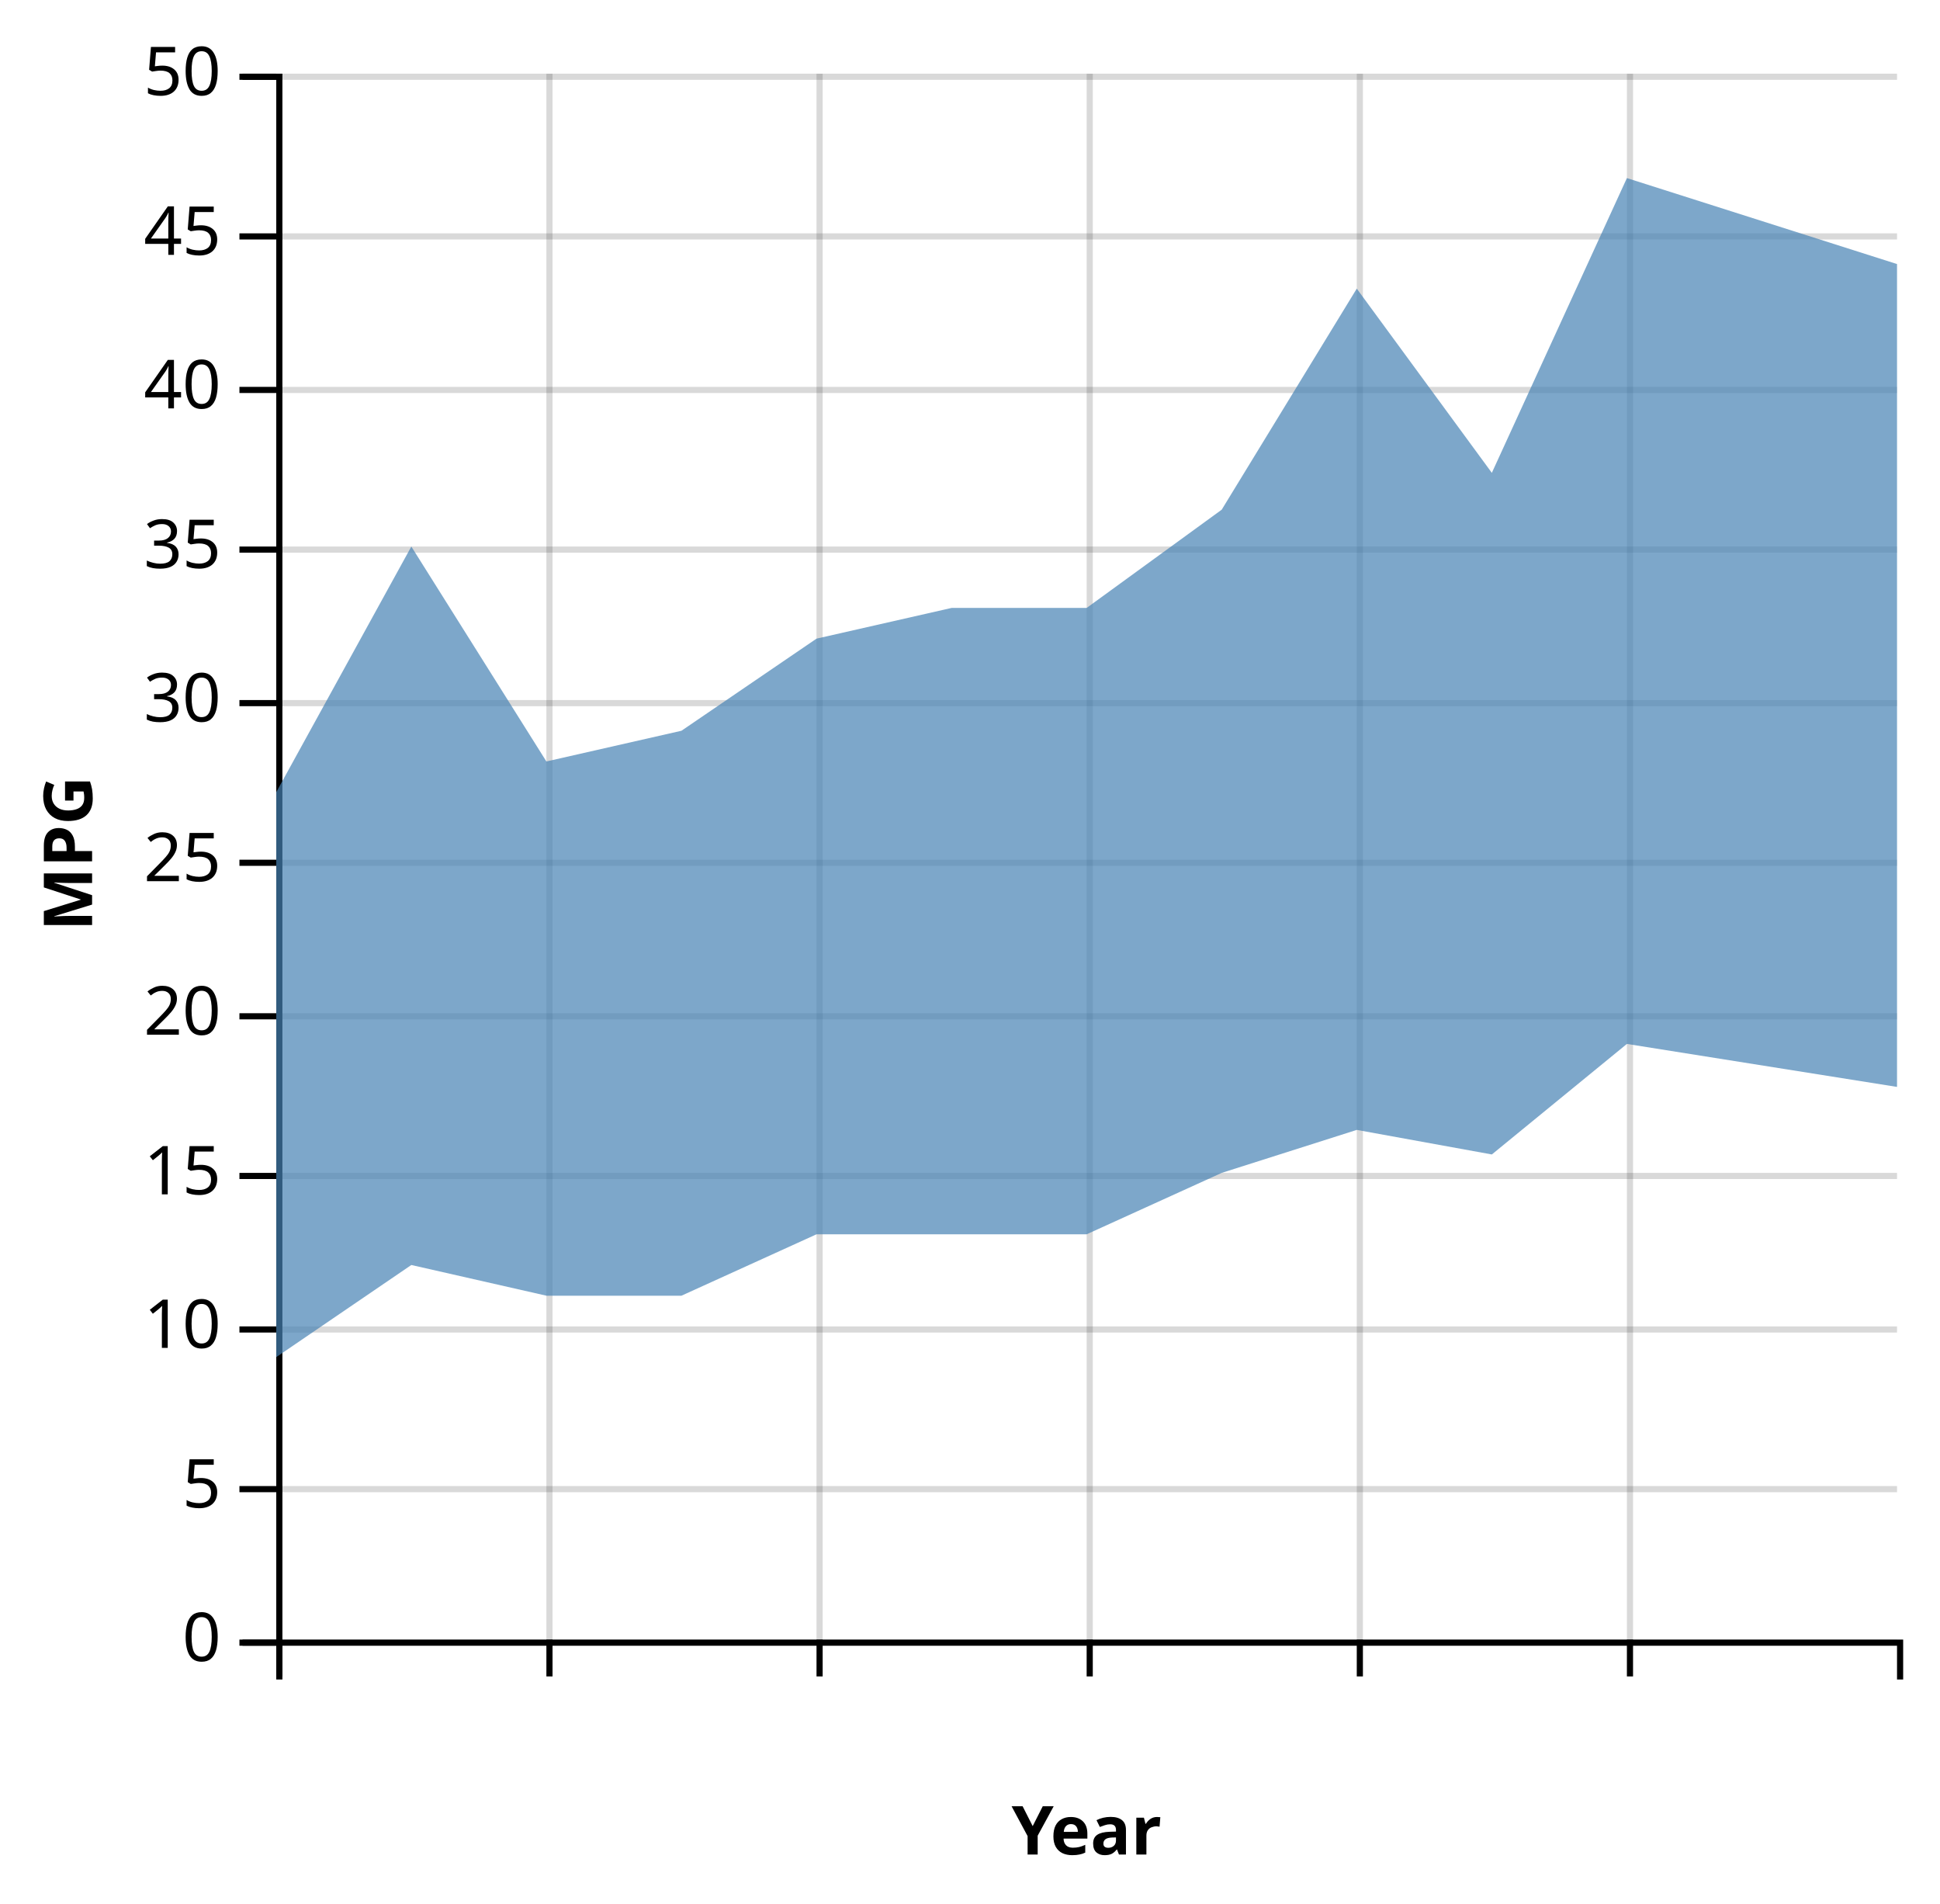
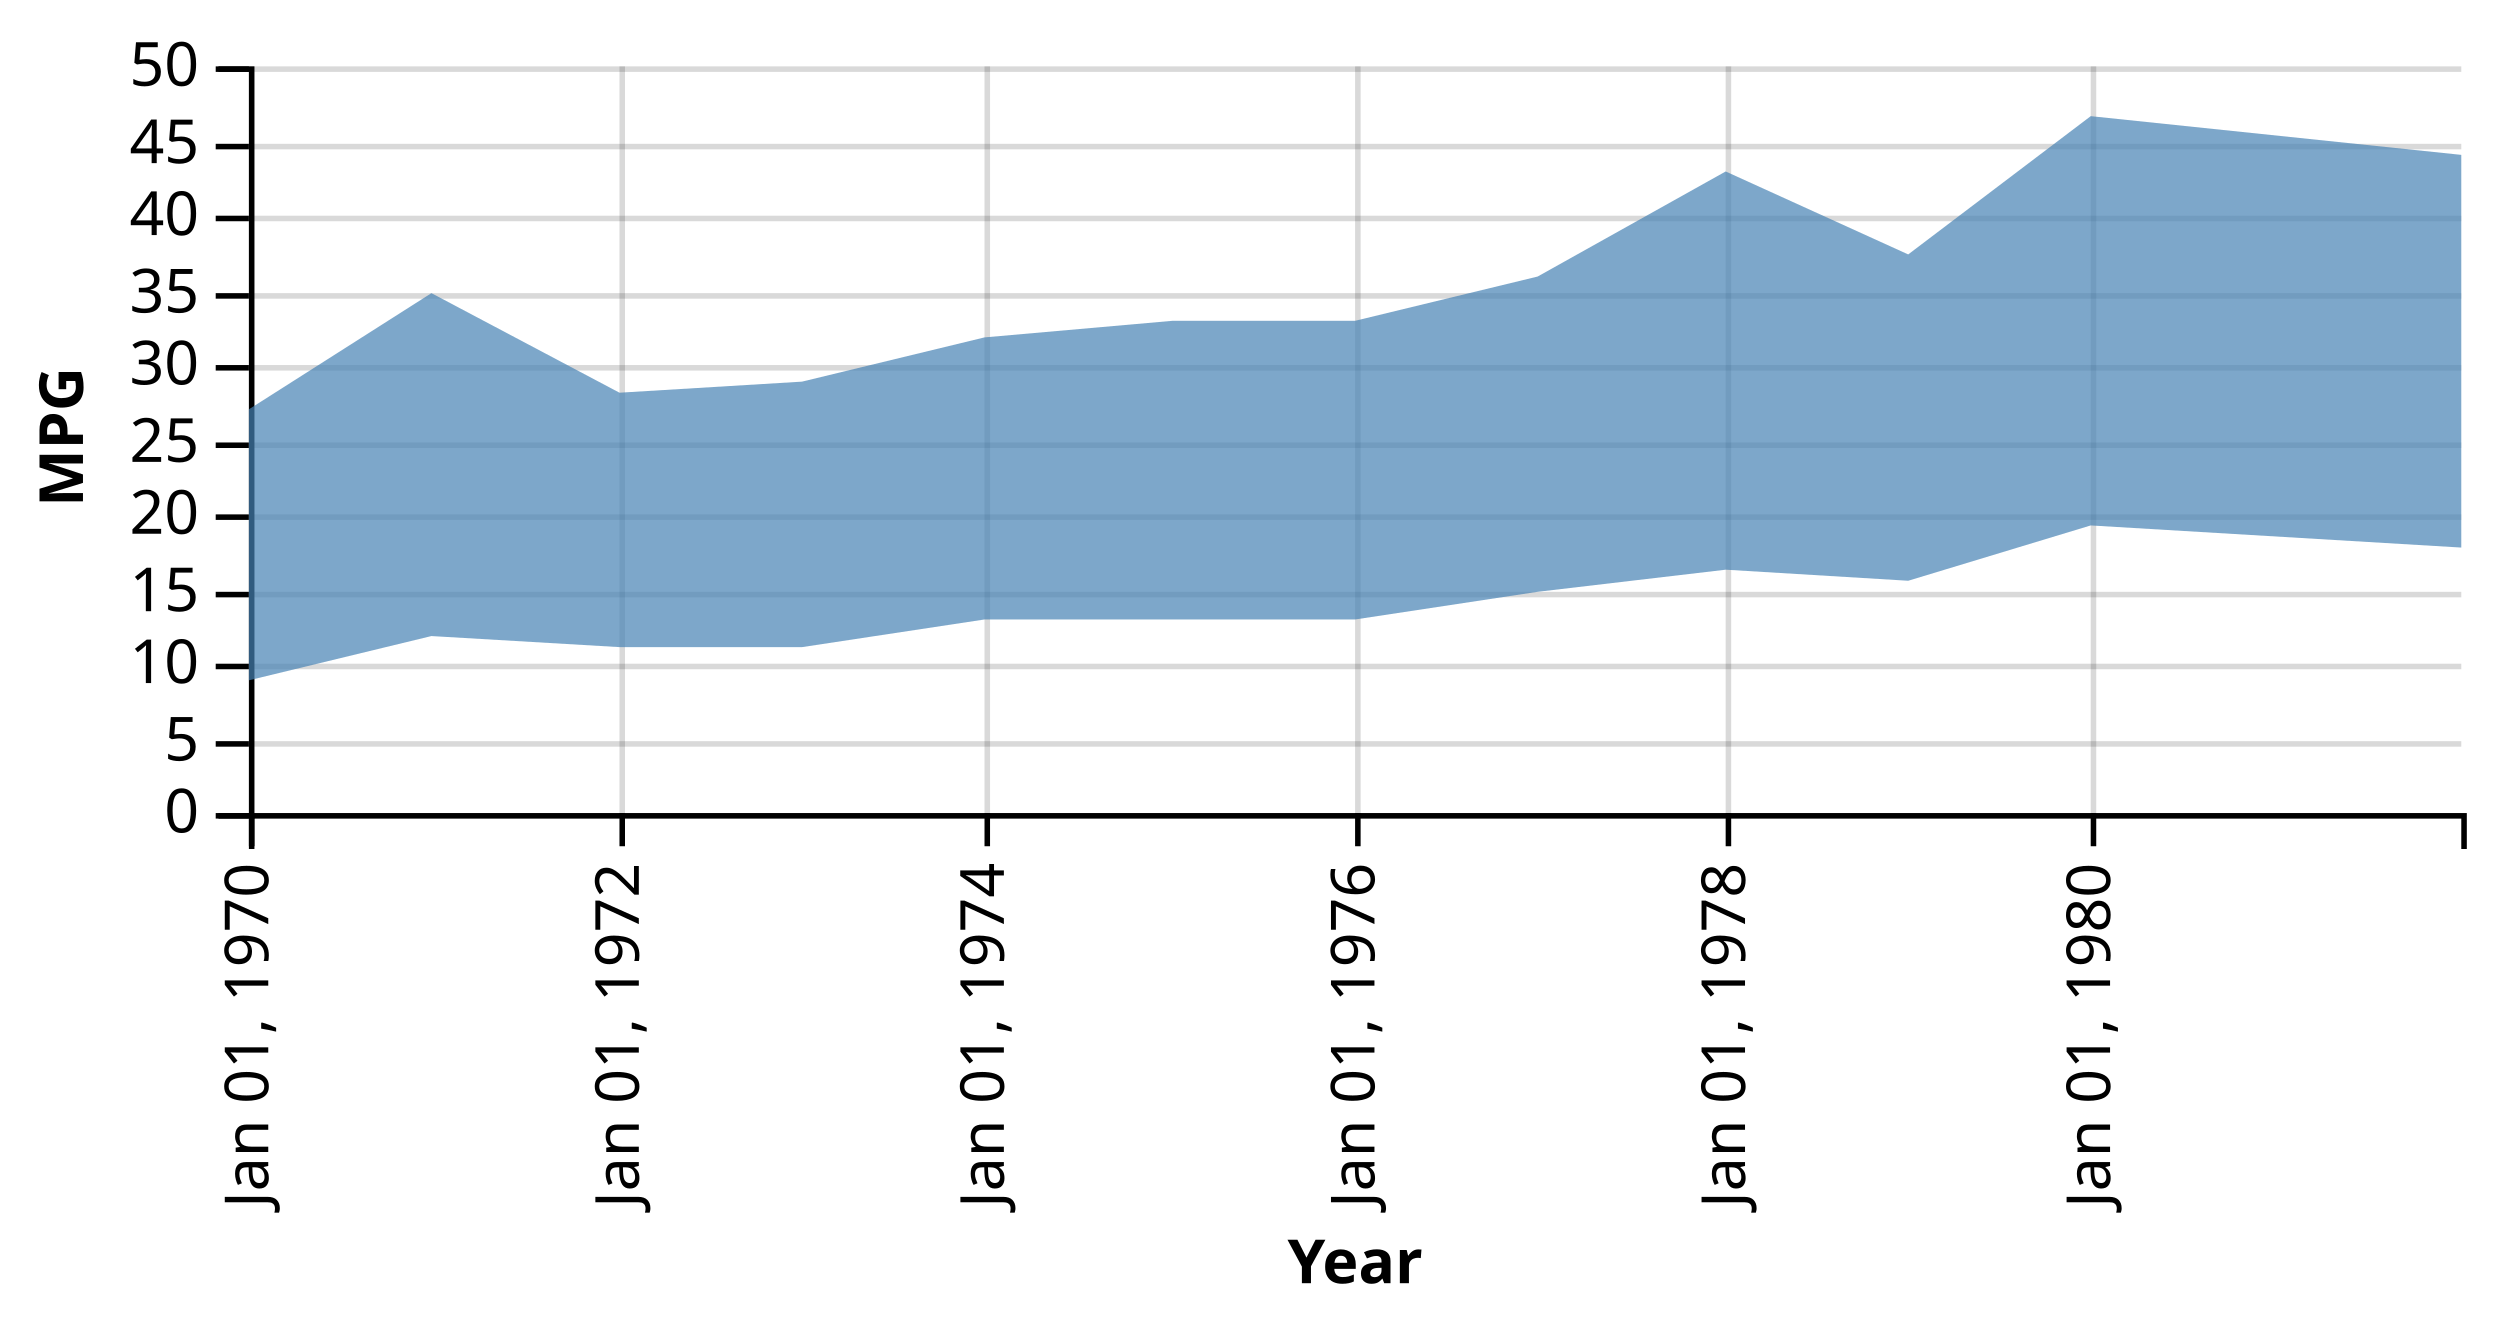
- <svg xmlns="http://www.w3.org/2000/svg" class="marks" width="316" height="310" version="1.1">
+ <svg xmlns="http://www.w3.org/2000/svg" class="marks" width="452" height="240" version="1.1">
  <g transform="translate(45,12)">
    <g class="mark-group">
      <g transform="translate(0,0)">
        <rect class="background" width="1" height="1" style="fill: none;" />
        <g class="mark-group root">
          <g transform="translate(0,0)">
-             <rect class="background" width="264" height="255" style="fill: none;" />
+             <rect class="background" width="400" height="135" style="fill: none;" />
            <g class="mark-group">
-               <g transform="translate(0,255)">
+               <g transform="translate(0,135)">
                <rect class="background" width="0" height="0" style="pointer-events: none; fill: none;" />
                <g class="mark-rule" style="pointer-events: none;">
-                   <line transform="translate(0.5,-255)" x2="0" y2="255" style="fill: none; stroke: #000; stroke-opacity: 0.15; opacity: 1;" />
-                   <line transform="translate(44.5,-255)" x2="0" y2="255" style="fill: none; stroke: #000; stroke-opacity: 0.15; opacity: 1;" />
-                   <line transform="translate(88.5,-255)" x2="0" y2="255" style="fill: none; stroke: #000; stroke-opacity: 0.15; opacity: 1;" />
-                   <line transform="translate(132.5,-255)" x2="0" y2="255" style="fill: none; stroke: #000; stroke-opacity: 0.15; opacity: 1;" />
-                   <line transform="translate(176.5,-255)" x2="0" y2="255" style="fill: none; stroke: #000; stroke-opacity: 0.15; opacity: 1;" />
-                   <line transform="translate(220.5,-255)" x2="0" y2="255" style="fill: none; stroke: #000; stroke-opacity: 0.15; opacity: 1;" />
+                   <line transform="translate(0.5,-135)" x2="0" y2="135" style="fill: none; stroke: #000; stroke-opacity: 0.15; opacity: 1;" />
+                   <line transform="translate(67.5,-135)" x2="0" y2="135" style="fill: none; stroke: #000; stroke-opacity: 0.15; opacity: 1;" />
+                   <line transform="translate(133.5,-135)" x2="0" y2="135" style="fill: none; stroke: #000; stroke-opacity: 0.15; opacity: 1;" />
+                   <line transform="translate(200.5,-135)" x2="0" y2="135" style="fill: none; stroke: #000; stroke-opacity: 0.15; opacity: 1;" />
+                   <line transform="translate(267.5,-135)" x2="0" y2="135" style="fill: none; stroke: #000; stroke-opacity: 0.15; opacity: 1;" />
+                   <line transform="translate(333.5,-135)" x2="0" y2="135" style="fill: none; stroke: #000; stroke-opacity: 0.15; opacity: 1;" />
                </g>
                <g class="mark-rule" style="pointer-events: none;">
                  <line transform="translate(0.5,0)" x2="0" y2="6" style="fill: none; stroke: #000; stroke-width: 1; opacity: 1;" />
-                   <line transform="translate(44.5,0)" x2="0" y2="6" style="fill: none; stroke: #000; stroke-width: 1; opacity: 1;" />
-                   <line transform="translate(88.5,0)" x2="0" y2="6" style="fill: none; stroke: #000; stroke-width: 1; opacity: 1;" />
-                   <line transform="translate(132.5,0)" x2="0" y2="6" style="fill: none; stroke: #000; stroke-width: 1; opacity: 1;" />
-                   <line transform="translate(176.5,0)" x2="0" y2="6" style="fill: none; stroke: #000; stroke-width: 1; opacity: 1;" />
-                   <line transform="translate(220.5,0)" x2="0" y2="6" style="fill: none; stroke: #000; stroke-width: 1; opacity: 1;" />
+                   <line transform="translate(67.5,0)" x2="0" y2="6" style="fill: none; stroke: #000; stroke-width: 1; opacity: 1;" />
+                   <line transform="translate(133.5,0)" x2="0" y2="6" style="fill: none; stroke: #000; stroke-width: 1; opacity: 1;" />
+                   <line transform="translate(200.5,0)" x2="0" y2="6" style="fill: none; stroke: #000; stroke-width: 1; opacity: 1;" />
+                   <line transform="translate(267.5,0)" x2="0" y2="6" style="fill: none; stroke: #000; stroke-width: 1; opacity: 1;" />
+                   <line transform="translate(333.5,0)" x2="0" y2="6" style="fill: none; stroke: #000; stroke-width: 1; opacity: 1;" />
                </g>
                <g class="mark-rule" style="pointer-events: none;" />
                <g class="mark-text">
-                   <text text-anchor="middle" transform="translate(0.5,19)" style="font: 11px sans-serif; fill: #000; opacity: 1;" />
-                   <text text-anchor="middle" transform="translate(44.5,19)" style="font: 11px sans-serif; fill: #000; opacity: 1;" />
-                   <text text-anchor="middle" transform="translate(88.5,19)" style="font: 11px sans-serif; fill: #000; opacity: 1;" />
-                   <text text-anchor="middle" transform="translate(132.5,19)" style="font: 11px sans-serif; fill: #000; opacity: 1;" />
-                   <text text-anchor="middle" transform="translate(176.5,19)" style="font: 11px sans-serif; fill: #000; opacity: 1;" />
-                   <text text-anchor="middle" transform="translate(220.5,19)" style="font: 11px sans-serif; fill: #000; opacity: 1;" />
+                   <text text-anchor="end" transform="translate(0.5,9) rotate(270) translate(0,3)" style="font: 11px sans-serif; fill: #000; opacity: 1;">Jan 01, 1970</text>
+                   <text text-anchor="end" transform="translate(67.5,9) rotate(270) translate(0,3)" style="font: 11px sans-serif; fill: #000; opacity: 1;">Jan 01, 1972</text>
+                   <text text-anchor="end" transform="translate(133.5,9) rotate(270) translate(0,3)" style="font: 11px sans-serif; fill: #000; opacity: 1;">Jan 01, 1974</text>
+                   <text text-anchor="end" transform="translate(200.5,9) rotate(270) translate(0,3)" style="font: 11px sans-serif; fill: #000; opacity: 1;">Jan 01, 1976</text>
+                   <text text-anchor="end" transform="translate(267.5,9) rotate(270) translate(0,3)" style="font: 11px sans-serif; fill: #000; opacity: 1;">Jan 01, 1978</text>
+                   <text text-anchor="end" transform="translate(333.5,9) rotate(270) translate(0,3)" style="font: 11px sans-serif; fill: #000; opacity: 1;">Jan 01, 1980</text>
                </g>
                <g class="mark-path" style="pointer-events: none;">
-                   <path transform="translate(0.5,0.5)" d="M0,6V0H264V6" style="fill: none; stroke: #000; stroke-width: 1;" />
+                   <path transform="translate(0.5,0.5)" d="M0,6V0H400V6" style="fill: none; stroke: #000; stroke-width: 1;" />
                </g>
                <g class="mark-text">
-                   <text text-anchor="middle" transform="translate(132,35)" style="font: bold 11px sans-serif; fill: #000;">Year</text>
+                   <text text-anchor="middle" transform="translate(200,85)" style="font: bold 11px sans-serif; fill: #000;">Year</text>
                </g>
              </g>
            </g>
            <g class="mark-group">
              <g transform="translate(0,0)">
                <rect class="background" width="0" height="0" style="pointer-events: none; fill: none;" />
                <g class="mark-rule" style="pointer-events: none;">
-                   <line transform="translate(0,255.5)" x2="264" y2="0" style="fill: none; stroke: #000; stroke-opacity: 0.15; opacity: 1;" />
-                   <line transform="translate(0,230.5)" x2="264" y2="0" style="fill: none; stroke: #000; stroke-opacity: 0.15; opacity: 1;" />
-                   <line transform="translate(0,204.5)" x2="264" y2="0" style="fill: none; stroke: #000; stroke-opacity: 0.15; opacity: 1;" />
-                   <line transform="translate(0,179.5)" x2="264" y2="0" style="fill: none; stroke: #000; stroke-opacity: 0.15; opacity: 1;" />
-                   <line transform="translate(0,153.5)" x2="264" y2="0" style="fill: none; stroke: #000; stroke-opacity: 0.15; opacity: 1;" />
-                   <line transform="translate(0,128.5)" x2="264" y2="0" style="fill: none; stroke: #000; stroke-opacity: 0.15; opacity: 1;" />
-                   <line transform="translate(0,102.5)" x2="264" y2="0" style="fill: none; stroke: #000; stroke-opacity: 0.15; opacity: 1;" />
-                   <line transform="translate(0,77.5)" x2="264" y2="0" style="fill: none; stroke: #000; stroke-opacity: 0.15; opacity: 1;" />
-                   <line transform="translate(0,51.5)" x2="264" y2="0" style="fill: none; stroke: #000; stroke-opacity: 0.15; opacity: 1;" />
-                   <line transform="translate(0,26.5)" x2="264" y2="0" style="fill: none; stroke: #000; stroke-opacity: 0.15; opacity: 1;" />
-                   <line transform="translate(0,0.5)" x2="264" y2="0" style="fill: none; stroke: #000; stroke-opacity: 0.15; opacity: 1;" />
+                   <line transform="translate(0,135.5)" x2="400" y2="0" style="fill: none; stroke: #000; stroke-opacity: 0.15; opacity: 1;" />
+                   <line transform="translate(0,122.5)" x2="400" y2="0" style="fill: none; stroke: #000; stroke-opacity: 0.15; opacity: 1;" />
+                   <line transform="translate(0,108.5)" x2="400" y2="0" style="fill: none; stroke: #000; stroke-opacity: 0.15; opacity: 1;" />
+                   <line transform="translate(0,95.5)" x2="400" y2="0" style="fill: none; stroke: #000; stroke-opacity: 0.15; opacity: 1;" />
+                   <line transform="translate(0,81.5)" x2="400" y2="0" style="fill: none; stroke: #000; stroke-opacity: 0.15; opacity: 1;" />
+                   <line transform="translate(0,68.5)" x2="400" y2="0" style="fill: none; stroke: #000; stroke-opacity: 0.15; opacity: 1;" />
+                   <line transform="translate(0,54.5)" x2="400" y2="0" style="fill: none; stroke: #000; stroke-opacity: 0.15; opacity: 1;" />
+                   <line transform="translate(0,41.5)" x2="400" y2="0" style="fill: none; stroke: #000; stroke-opacity: 0.15; opacity: 1;" />
+                   <line transform="translate(0,27.5)" x2="400" y2="0" style="fill: none; stroke: #000; stroke-opacity: 0.15; opacity: 1;" />
+                   <line transform="translate(0,14.5)" x2="400" y2="0" style="fill: none; stroke: #000; stroke-opacity: 0.15; opacity: 1;" />
+                   <line transform="translate(0,0.5)" x2="400" y2="0" style="fill: none; stroke: #000; stroke-opacity: 0.15; opacity: 1;" />
                </g>
                <g class="mark-rule" style="pointer-events: none;">
-                   <line transform="translate(-6,255.5)" x2="6" y2="0" style="fill: none; stroke: #000; stroke-width: 1; opacity: 1;" />
-                   <line transform="translate(-6,230.5)" x2="6" y2="0" style="fill: none; stroke: #000; stroke-width: 1; opacity: 1;" />
-                   <line transform="translate(-6,204.5)" x2="6" y2="0" style="fill: none; stroke: #000; stroke-width: 1; opacity: 1;" />
-                   <line transform="translate(-6,179.5)" x2="6" y2="0" style="fill: none; stroke: #000; stroke-width: 1; opacity: 1;" />
-                   <line transform="translate(-6,153.5)" x2="6" y2="0" style="fill: none; stroke: #000; stroke-width: 1; opacity: 1;" />
-                   <line transform="translate(-6,128.5)" x2="6" y2="0" style="fill: none; stroke: #000; stroke-width: 1; opacity: 1;" />
-                   <line transform="translate(-6,102.5)" x2="6" y2="0" style="fill: none; stroke: #000; stroke-width: 1; opacity: 1;" />
-                   <line transform="translate(-6,77.5)" x2="6" y2="0" style="fill: none; stroke: #000; stroke-width: 1; opacity: 1;" />
-                   <line transform="translate(-6,51.5)" x2="6" y2="0" style="fill: none; stroke: #000; stroke-width: 1; opacity: 1;" />
-                   <line transform="translate(-6,26.5)" x2="6" y2="0" style="fill: none; stroke: #000; stroke-width: 1; opacity: 1;" />
+                   <line transform="translate(-6,135.5)" x2="6" y2="0" style="fill: none; stroke: #000; stroke-width: 1; opacity: 1;" />
+                   <line transform="translate(-6,122.5)" x2="6" y2="0" style="fill: none; stroke: #000; stroke-width: 1; opacity: 1;" />
+                   <line transform="translate(-6,108.5)" x2="6" y2="0" style="fill: none; stroke: #000; stroke-width: 1; opacity: 1;" />
+                   <line transform="translate(-6,95.5)" x2="6" y2="0" style="fill: none; stroke: #000; stroke-width: 1; opacity: 1;" />
+                   <line transform="translate(-6,81.5)" x2="6" y2="0" style="fill: none; stroke: #000; stroke-width: 1; opacity: 1;" />
+                   <line transform="translate(-6,68.5)" x2="6" y2="0" style="fill: none; stroke: #000; stroke-width: 1; opacity: 1;" />
+                   <line transform="translate(-6,54.5)" x2="6" y2="0" style="fill: none; stroke: #000; stroke-width: 1; opacity: 1;" />
+                   <line transform="translate(-6,41.5)" x2="6" y2="0" style="fill: none; stroke: #000; stroke-width: 1; opacity: 1;" />
+                   <line transform="translate(-6,27.5)" x2="6" y2="0" style="fill: none; stroke: #000; stroke-width: 1; opacity: 1;" />
+                   <line transform="translate(-6,14.5)" x2="6" y2="0" style="fill: none; stroke: #000; stroke-width: 1; opacity: 1;" />
                  <line transform="translate(-6,0.5)" x2="6" y2="0" style="fill: none; stroke: #000; stroke-width: 1; opacity: 1;" />
                </g>
                <g class="mark-rule" style="pointer-events: none;" />
                <g class="mark-text">
-                   <text text-anchor="end" transform="translate(-9,258.5)" style="font: 11px sans-serif; fill: #000; opacity: 1;">0</text>
-                   <text text-anchor="end" transform="translate(-9,233.5)" style="font: 11px sans-serif; fill: #000; opacity: 1;">5</text>
-                   <text text-anchor="end" transform="translate(-9,207.5)" style="font: 11px sans-serif; fill: #000; opacity: 1;">10</text>
-                   <text text-anchor="end" transform="translate(-9,182.5)" style="font: 11px sans-serif; fill: #000; opacity: 1;">15</text>
-                   <text text-anchor="end" transform="translate(-9,156.5)" style="font: 11px sans-serif; fill: #000; opacity: 1;">20</text>
-                   <text text-anchor="end" transform="translate(-9,131.5)" style="font: 11px sans-serif; fill: #000; opacity: 1;">25</text>
-                   <text text-anchor="end" transform="translate(-9,105.5)" style="font: 11px sans-serif; fill: #000; opacity: 1;">30</text>
-                   <text text-anchor="end" transform="translate(-9,80.5)" style="font: 11px sans-serif; fill: #000; opacity: 1;">35</text>
-                   <text text-anchor="end" transform="translate(-9,54.5)" style="font: 11px sans-serif; fill: #000; opacity: 1;">40</text>
-                   <text text-anchor="end" transform="translate(-9,29.5)" style="font: 11px sans-serif; fill: #000; opacity: 1;">45</text>
+                   <text text-anchor="end" transform="translate(-9,138.5)" style="font: 11px sans-serif; fill: #000; opacity: 1;">0</text>
+                   <text text-anchor="end" transform="translate(-9,125.5)" style="font: 11px sans-serif; fill: #000; opacity: 1;">5</text>
+                   <text text-anchor="end" transform="translate(-9,111.5)" style="font: 11px sans-serif; fill: #000; opacity: 1;">10</text>
+                   <text text-anchor="end" transform="translate(-9,98.5)" style="font: 11px sans-serif; fill: #000; opacity: 1;">15</text>
+                   <text text-anchor="end" transform="translate(-9,84.5)" style="font: 11px sans-serif; fill: #000; opacity: 1;">20</text>
+                   <text text-anchor="end" transform="translate(-9,71.5)" style="font: 11px sans-serif; fill: #000; opacity: 1;">25</text>
+                   <text text-anchor="end" transform="translate(-9,57.5)" style="font: 11px sans-serif; fill: #000; opacity: 1;">30</text>
+                   <text text-anchor="end" transform="translate(-9,44.5)" style="font: 11px sans-serif; fill: #000; opacity: 1;">35</text>
+                   <text text-anchor="end" transform="translate(-9,30.5)" style="font: 11px sans-serif; fill: #000; opacity: 1;">40</text>
+                   <text text-anchor="end" transform="translate(-9,17.5)" style="font: 11px sans-serif; fill: #000; opacity: 1;">45</text>
                  <text text-anchor="end" transform="translate(-9,3.5)" style="font: 11px sans-serif; fill: #000; opacity: 1;">50</text>
                </g>
                <g class="mark-path" style="pointer-events: none;">
-                   <path transform="translate(0.5,0.5)" d="M-6,0H0V255H-6" style="fill: none; stroke: #000; stroke-width: 1;" />
+                   <path transform="translate(0.5,0.5)" d="M-6,0H0V135H-6" style="fill: none; stroke: #000; stroke-width: 1;" />
                </g>
                <g class="mark-text">
-                   <text text-anchor="middle" transform="translate(-33,127) rotate(-90) translate(0,3)" style="font: bold 11px sans-serif; fill: #000;">MPG</text>
+                   <text text-anchor="middle" transform="translate(-33,67) rotate(-90) translate(0,3)" style="font: bold 11px sans-serif; fill: #000;">MPG</text>
                </g>
              </g>
            </g>
            <g class="mark-area marks">
-               <path d="M264,31L220,17L198,65L176,35L154,71L132,87L110,87L88,92L66,107L44,112L22,77L0,117L0,209L22,194L44,199L66,199L88,189L110,189L132,189L154,179L176,172L198,176L220,158L264,165Z" style="fill: #4682b4; opacity: 0.7;" />
+               <path d="M400,16L333,9L300,34L267,19L233,38L200,46L167,46L133,49L100,57L67,59L33,41L0,62L0,111L33,103L67,105L100,105L133,100L167,100L200,100L233,95L267,91L300,93L333,83L400,87Z" style="fill: #4682b4; opacity: 0.7;" />
            </g>
          </g>
        </g>
      </g>
    </g>
  </g>
</svg>
